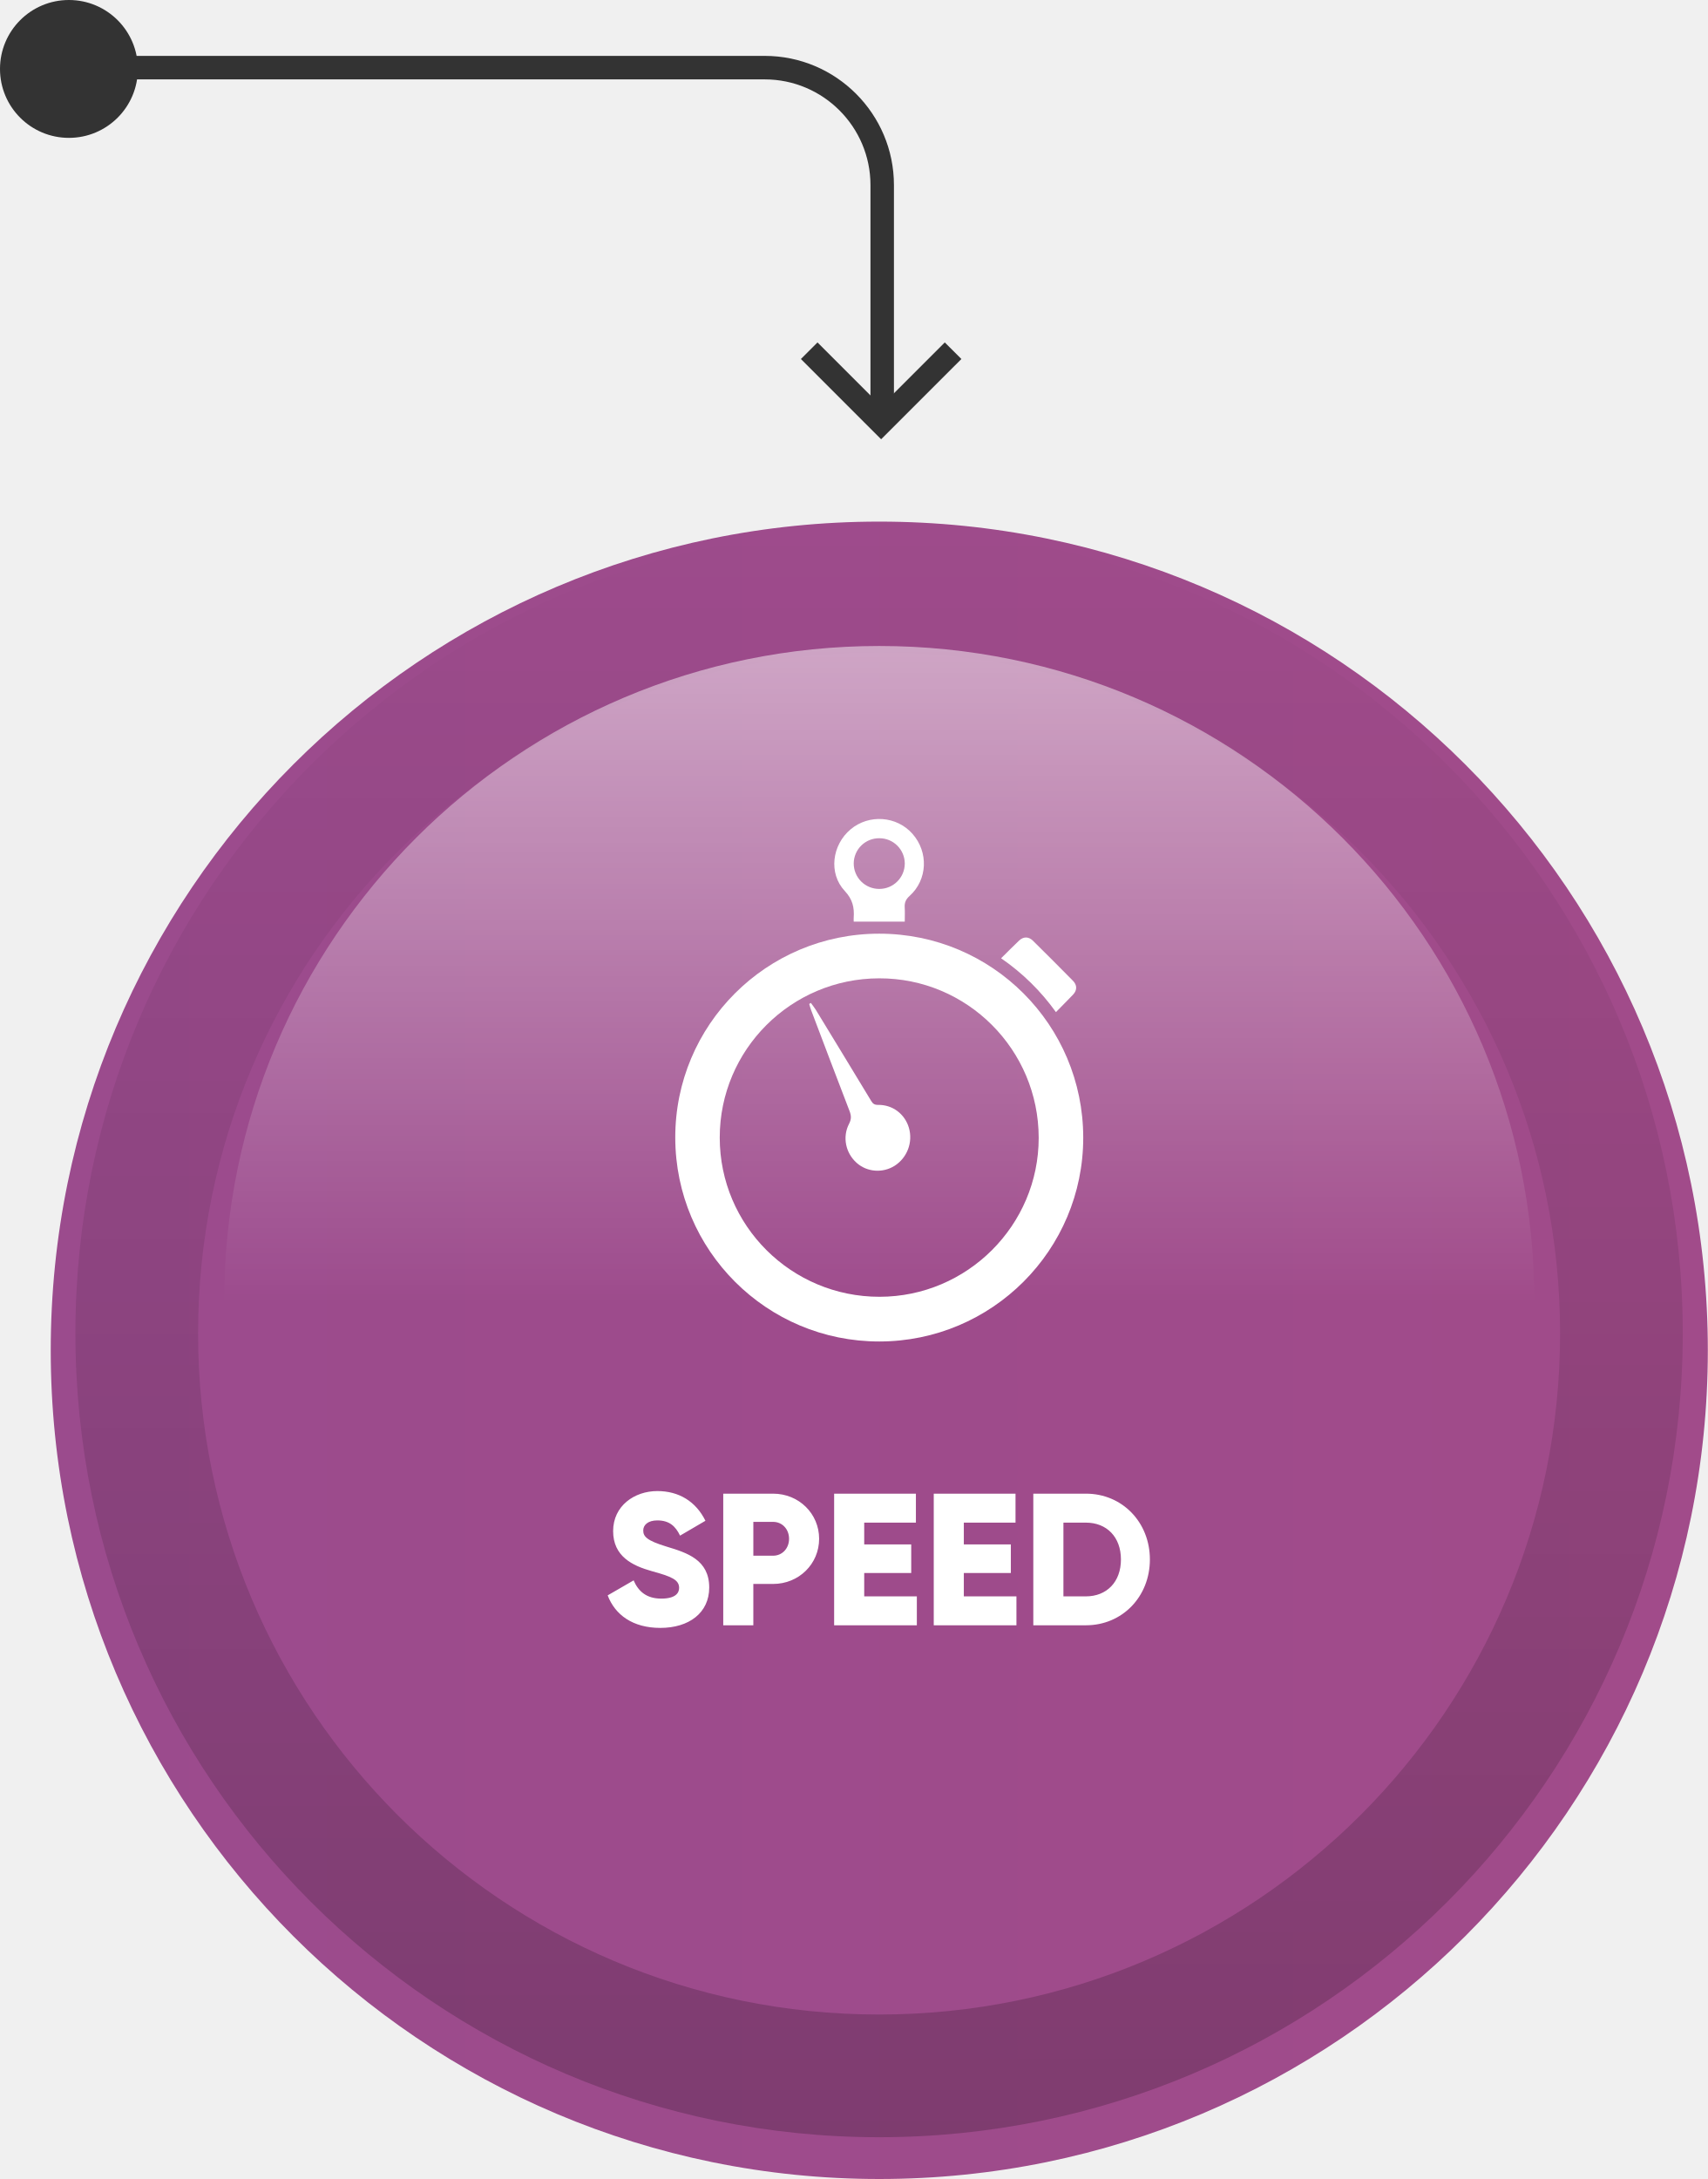
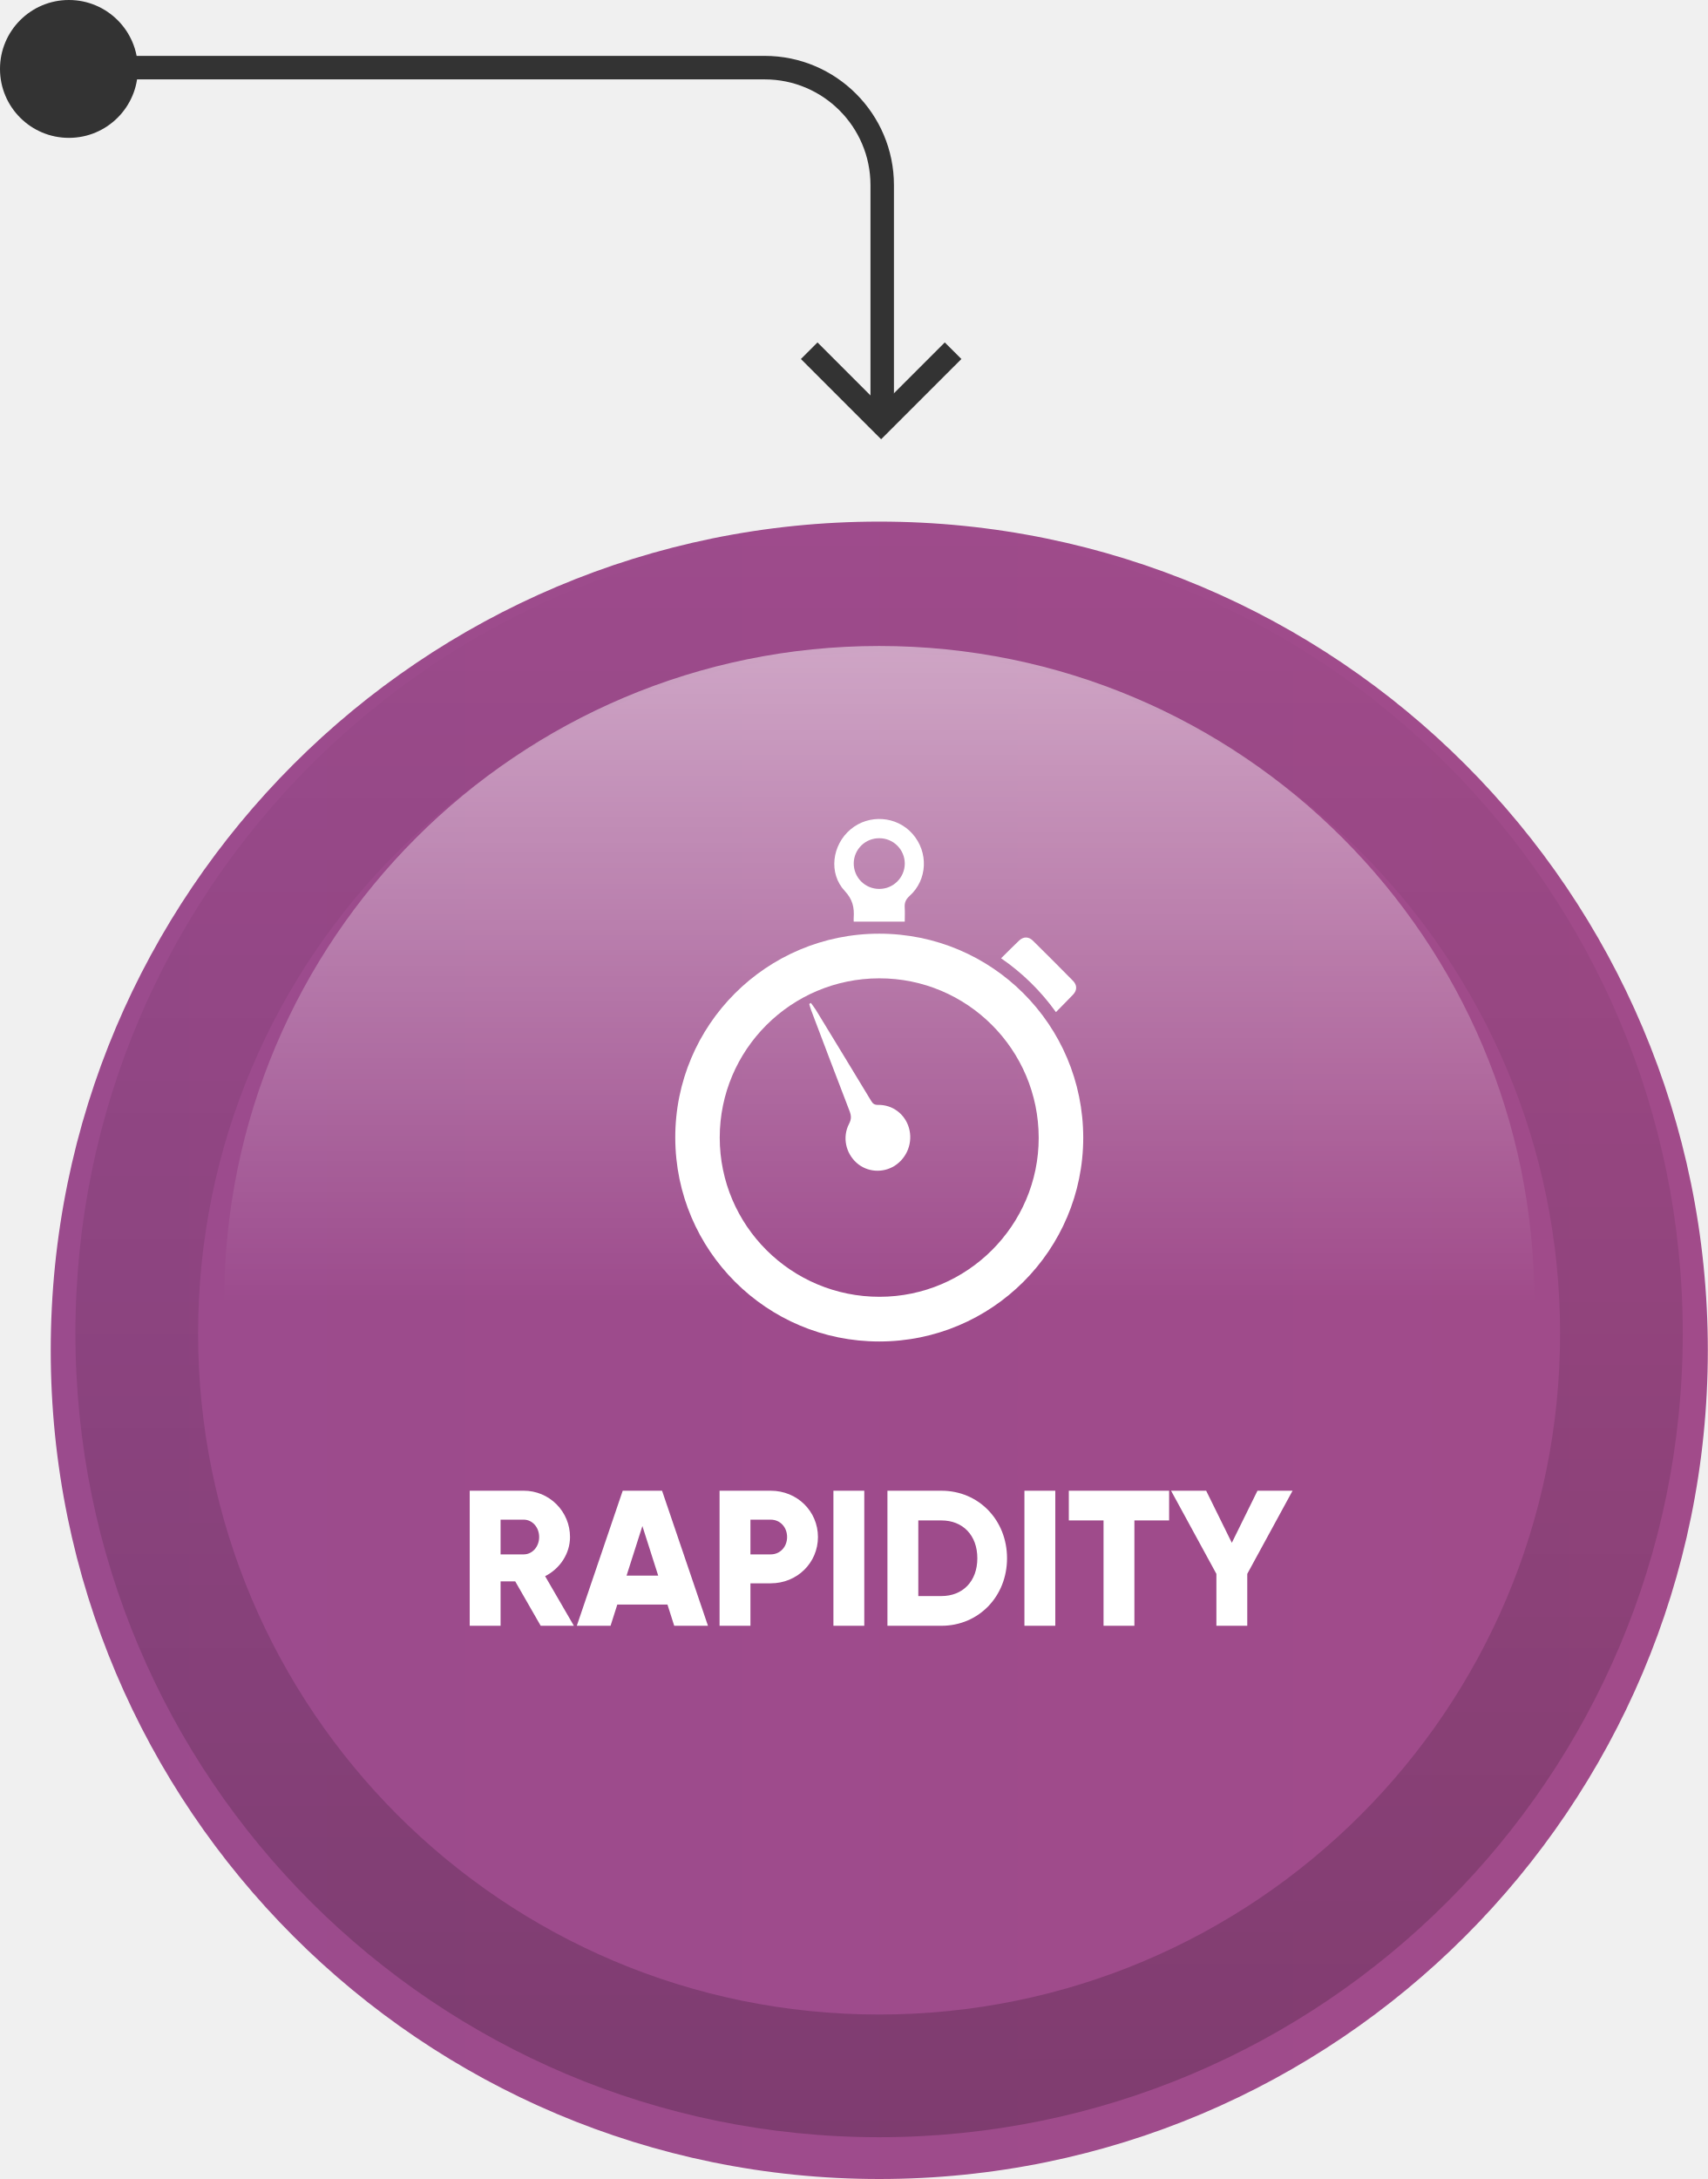
- <svg xmlns="http://www.w3.org/2000/svg" width="159.692" height="203.711" viewBox="0 0 159.692 203.711">
-   <linearGradient id="a" gradientUnits="userSpaceOnUse" x1="-163.256" y1="205.992" x2="-8.308" y2="205.992" gradientTransform="translate(168 -79.755)">
+ <svg xmlns="http://www.w3.org/2000/svg" width="159.691" height="203.711" viewBox="0 0 159.691 203.711">
+   <linearGradient id="a" gradientUnits="userSpaceOnUse" x1="-367.256" y1="6.719" x2="-212.307" y2="6.719" gradientTransform="matrix(1 0 0 -1 372 132.956)">
    <stop offset="0" stop-color="#9b4b8d" />
    <stop offset="1" stop-color="#a14b8a" />
  </linearGradient>
-   <path fill="url(#a)" d="M4.744 126.236c0-42.783 34.688-77.472 77.472-77.472 42.79 0 77.477 34.688 77.477 77.472 0 42.788-34.687 77.475-77.477 77.475-42.785 0-77.472-34.687-77.472-77.475z" />
-   <path d="M56.822 149.149l2.426-1.403c.439 1.02 1.195 1.705 2.584 1.705 1.336 0 1.67-.527 1.67-1.002 0-.759-.703-1.058-2.549-1.564-1.828-.51-3.621-1.389-3.621-3.744 0-2.373 2.004-3.744 4.131-3.744 2.021 0 3.604.968 4.5 2.777l-2.373 1.389c-.422-.879-1.002-1.424-2.127-1.424-.879 0-1.316.439-1.316.933 0 .563.299.948 2.215 1.528 1.861.563 3.955 1.213 3.955 3.814 0 2.373-1.898 3.776-4.57 3.776-2.587 0-4.24-1.229-4.925-3.041zm19.772-5.291c0 2.341-1.881 4.222-4.307 4.222h-1.846v3.867h-2.813V139.64h4.658c2.427 0 4.308 1.881 4.308 4.218zm-2.812 0c0-.895-.633-1.581-1.494-1.581h-1.846v3.163h1.846c.861 0 1.494-.684 1.494-1.582zm11.949 5.38v2.707h-7.734V139.64h7.646v2.707H80.81v2.039h4.395v2.672H80.81v2.181h4.921zm9.313 0v2.707h-7.732V139.64h7.646v2.707h-4.834v2.039h4.396v2.672h-4.396v2.181h4.92zm12.478-3.445c0 3.479-2.584 6.152-5.979 6.152h-4.922V139.64h4.922c3.395 0 5.979 2.672 5.979 6.153zm-2.707 0c0-2.109-1.336-3.445-3.271-3.445h-2.107v6.894h2.107c1.935-.004 3.271-1.34 3.271-3.449z" fill="#FFF" />
+   <path fill="url(#a)" d="M4.744 126.236c0-42.783 34.688-77.472 77.472-77.472 42.79 0 77.477 34.688 77.477 77.472 0 42.787-34.687 77.475-77.477 77.475-42.785 0-77.472-34.688-77.472-77.475z" />
  <g fill="#FFF">
-     <path d="M101.29 106.349c.003 10.519-8.532 19.058-19.066 19.064-10.529.008-19.063-8.511-19.082-19.043-.021-10.543 8.528-19.09 19.087-19.082 10.534.01 19.05 8.525 19.061 19.061zm-33.99-.002c0 8.23 6.696 14.898 14.952 14.887 8.19-.008 14.876-6.688 14.873-14.86-.006-8.248-6.696-14.935-14.924-14.912-8.233.016-14.898 6.678-14.901 14.885zm12.527-20.185c0-.119-.011-.248 0-.373.064-.947-.097-1.707-.837-2.496-1.54-1.646-1.192-4.303.55-5.762 1.72-1.437 4.305-1.25 5.782.42 1.515 1.711 1.415 4.297-.271 5.809-.348.316-.479.617-.456 1.059.031.457.006.921.006 1.345-1.605-.002-3.163-.002-4.774-.002zm2.394-3.058a2.38 2.38 0 0 0 2.382-2.368 2.373 2.373 0 0 0-2.368-2.371 2.37 2.37 0 0 0-2.406 2.34 2.377 2.377 0 0 0 2.392 2.399z" />
-     <path d="M93.609 89.588c.601-.596 1.139-1.139 1.689-1.662.404-.377.884-.377 1.284.016a349.573 349.573 0 0 1 3.752 3.755c.392.396.389.879.014 1.278-.515.543-1.047 1.068-1.611 1.646a20.762 20.762 0 0 0-5.128-5.033zm-17.787 4.173c.148.211.316.41.452.629 1.731 2.84 3.468 5.688 5.188 8.535.153.258.313.375.636.369 1.359-.025 2.509.846 2.891 2.141a3.172 3.172 0 0 1-1.333 3.551c-1.115.705-2.582.597-3.553-.272-1.033-.918-1.352-2.42-.706-3.66.217-.418.208-.738.052-1.156-1.213-3.146-2.409-6.307-3.604-9.463-.069-.186-.118-.381-.177-.576.051-.033.105-.064.154-.098z" />
+     <path d="M101.29 106.35c.003 10.519-8.532 19.058-19.066 19.063-10.529.008-19.063-8.511-19.082-19.043-.021-10.543 8.528-19.09 19.087-19.082 10.534.01 19.05 8.525 19.061 19.062zm-33.99-.002c0 8.229 6.696 14.897 14.952 14.887 8.189-.008 14.876-6.688 14.873-14.86-.006-8.248-6.696-14.935-14.924-14.912-8.233.015-14.898 6.677-14.901 14.885zm12.527-20.186c0-.119-.012-.248 0-.373.063-.947-.098-1.707-.837-2.496-1.54-1.646-1.192-4.303.55-5.762 1.72-1.438 4.305-1.25 5.782.42 1.515 1.711 1.414 4.297-.271 5.809-.348.316-.479.617-.456 1.059.031.457.006.921.006 1.345-1.605-.002-3.163-.002-4.774-.002zm2.394-3.058a2.38 2.38 0 0 0 2.382-2.368 2.373 2.373 0 0 0-2.368-2.371 2.368 2.368 0 0 0-2.405 2.333v.006a2.376 2.376 0 0 0 2.391 2.4z" />
+     <path d="M93.609 89.588c.602-.596 1.14-1.139 1.689-1.662.404-.377.884-.377 1.284.016a349.558 349.558 0 0 1 3.752 3.755c.392.396.389.879.014 1.278-.515.543-1.047 1.068-1.611 1.646a20.763 20.763 0 0 0-5.128-5.033zm-17.787 4.173c.148.211.316.41.452.629 1.731 2.84 3.469 5.688 5.188 8.535.153.259.313.375.636.369 1.359-.024 2.509.847 2.892 2.142a3.173 3.173 0 0 1-1.333 3.551c-1.115.705-2.582.597-3.554-.272-1.033-.918-1.352-2.42-.706-3.66.218-.418.208-.737.053-1.155-1.214-3.146-2.409-6.308-3.604-9.463-.069-.186-.118-.381-.177-.576.05-.035.104-.066.153-.1z" />
  </g>
-   <linearGradient id="b" gradientUnits="userSpaceOnUse" x1="1056.896" y1="-747.488" x2="1207.198" y2="-747.488" gradientTransform="rotate(90 171.052 -836.34)">
+   <linearGradient id="b" gradientUnits="userSpaceOnUse" x1="740.887" y1="1479.498" x2="891.188" y2="1479.498" gradientTransform="matrix(0 1 1 0 -1397.298 -691.383)">
    <stop offset="0" stop-opacity="0" />
    <stop offset="1" />
  </linearGradient>
-   <path opacity=".2" fill="url(#b)" d="M157.349 124.656c0-41.504-33.646-75.152-75.148-75.152s-75.15 33.648-75.15 75.152 33.646 75.149 75.149 75.149 75.149-33.645 75.149-75.149zm-138.826 0c0-35.168 28.51-63.681 63.676-63.681 35.171 0 63.678 28.513 63.678 63.681s-28.507 63.678-63.678 63.678c-35.166 0-63.676-28.51-63.676-63.678z" />
-   <linearGradient id="c" gradientUnits="userSpaceOnUse" x1="-1094.068" y1="-1417.357" x2="-1032.818" y2="-1417.357" gradientTransform="rotate(-90 263.573 -1236)">
+   <path opacity=".2" fill="url(#b)" d="M157.349 124.656c0-41.504-33.646-75.152-75.147-75.152s-75.15 33.648-75.15 75.152 33.646 75.148 75.149 75.148c41.502.001 75.148-33.644 75.148-75.148zm-138.826 0c0-35.168 28.511-63.681 63.677-63.681 35.171 0 63.678 28.513 63.678 63.681 0 35.168-28.507 63.678-63.678 63.678-35.167 0-63.677-28.51-63.677-63.678z" />
+   <linearGradient id="c" gradientUnits="userSpaceOnUse" x1="-1817.368" y1="1518.059" x2="-1756.117" y2="1518.059" gradientTransform="scale(1 -1) rotate(90 -47.725 1648)">
    <stop offset="0" stop-color="#fff" stop-opacity="0" />
    <stop offset="1" stop-color="#fff" />
  </linearGradient>
  <path opacity=".5" fill="url(#c)" d="M82.215 60.392c-33.823 0-61.25 27.422-61.25 61.25h122.503c0-33.829-27.422-61.25-61.253-61.25z" />
  <g fill="#333">
-     <path d="M0 6.445A6.442 6.442 0 0 1 6.445 0a6.447 6.447 0 0 1 6.446 6.445 6.448 6.448 0 0 1-6.446 6.444A6.442 6.442 0 0 1 0 6.445z" />
+     <path d="M0 6.445A6.441 6.441 0 0 1 6.439 0h.006a6.446 6.446 0 0 1 6.446 6.445 6.448 6.448 0 0 1-6.446 6.444A6.441 6.441 0 0 1 0 6.45v-.005z" />
    <path d="M83.59 39.205h-2.195V17.307c0-5.453-4.435-9.885-9.887-9.885H6.714V5.225h64.794c6.662 0 12.082 5.42 12.082 12.082v21.898z" />
-     <path d="M82.392 37.965l-5.95-5.952-1.552 1.55 5.95 5.952 1.552 1.55 1.552-1.55 5.953-5.952-1.552-1.55z" />
+     <path d="M82.392 37.965l-5.95-5.952-1.552 1.55 5.95 5.952 1.552 1.55 1.552-1.55 5.953-5.952-1.552-1.55-5.953 5.952z" />
  </g>
+   <path d="M48.178 147.842h-1.371v4.148h-2.886v-12.625h5.05a4.318 4.318 0 0 1 4.329 4.328c0 1.552-.938 2.958-2.327 3.662l2.688 4.635h-3.102l-2.381-4.148zm-1.371-2.525h2.164c.794 0 1.443-.704 1.443-1.624s-.649-1.623-1.443-1.623h-2.164v3.247zm15.604 4.689h-4.689l-.631 1.984h-3.156l4.293-12.625h3.679L66.2 151.99h-3.156l-.633-1.984zm-.865-2.705l-1.479-4.635-1.479 4.635h2.958zm14.938-3.608c0 2.399-1.93 4.329-4.419 4.329h-1.894v3.968h-2.886v-12.625h4.779c2.49 0 4.42 1.93 4.42 4.328zm-2.886 0c0-.92-.649-1.623-1.533-1.623h-1.894v3.247h1.894c.883 0 1.533-.704 1.533-1.624zm7.218-4.328v12.625H77.93v-12.625h2.886zm13.348 6.313c0 3.571-2.651 6.313-6.133 6.313h-5.05v-12.625h5.05c3.482-.001 6.133 2.74 6.133 6.312zm-2.777 0c0-2.164-1.371-3.535-3.355-3.535h-2.164v7.07h2.164c1.984 0 3.355-1.371 3.355-3.535zm7.29-6.313v12.625h-2.886v-12.625h2.886zm10.643 2.778h-3.246v9.848h-2.886v-9.848h-3.246v-2.777h9.378v2.777zm7.307 4.996v4.852h-2.886v-4.852l-4.238-7.773h3.282l2.399 4.869 2.398-4.869h3.282l-4.237 7.773z" fill="#FFF" />
</svg>
